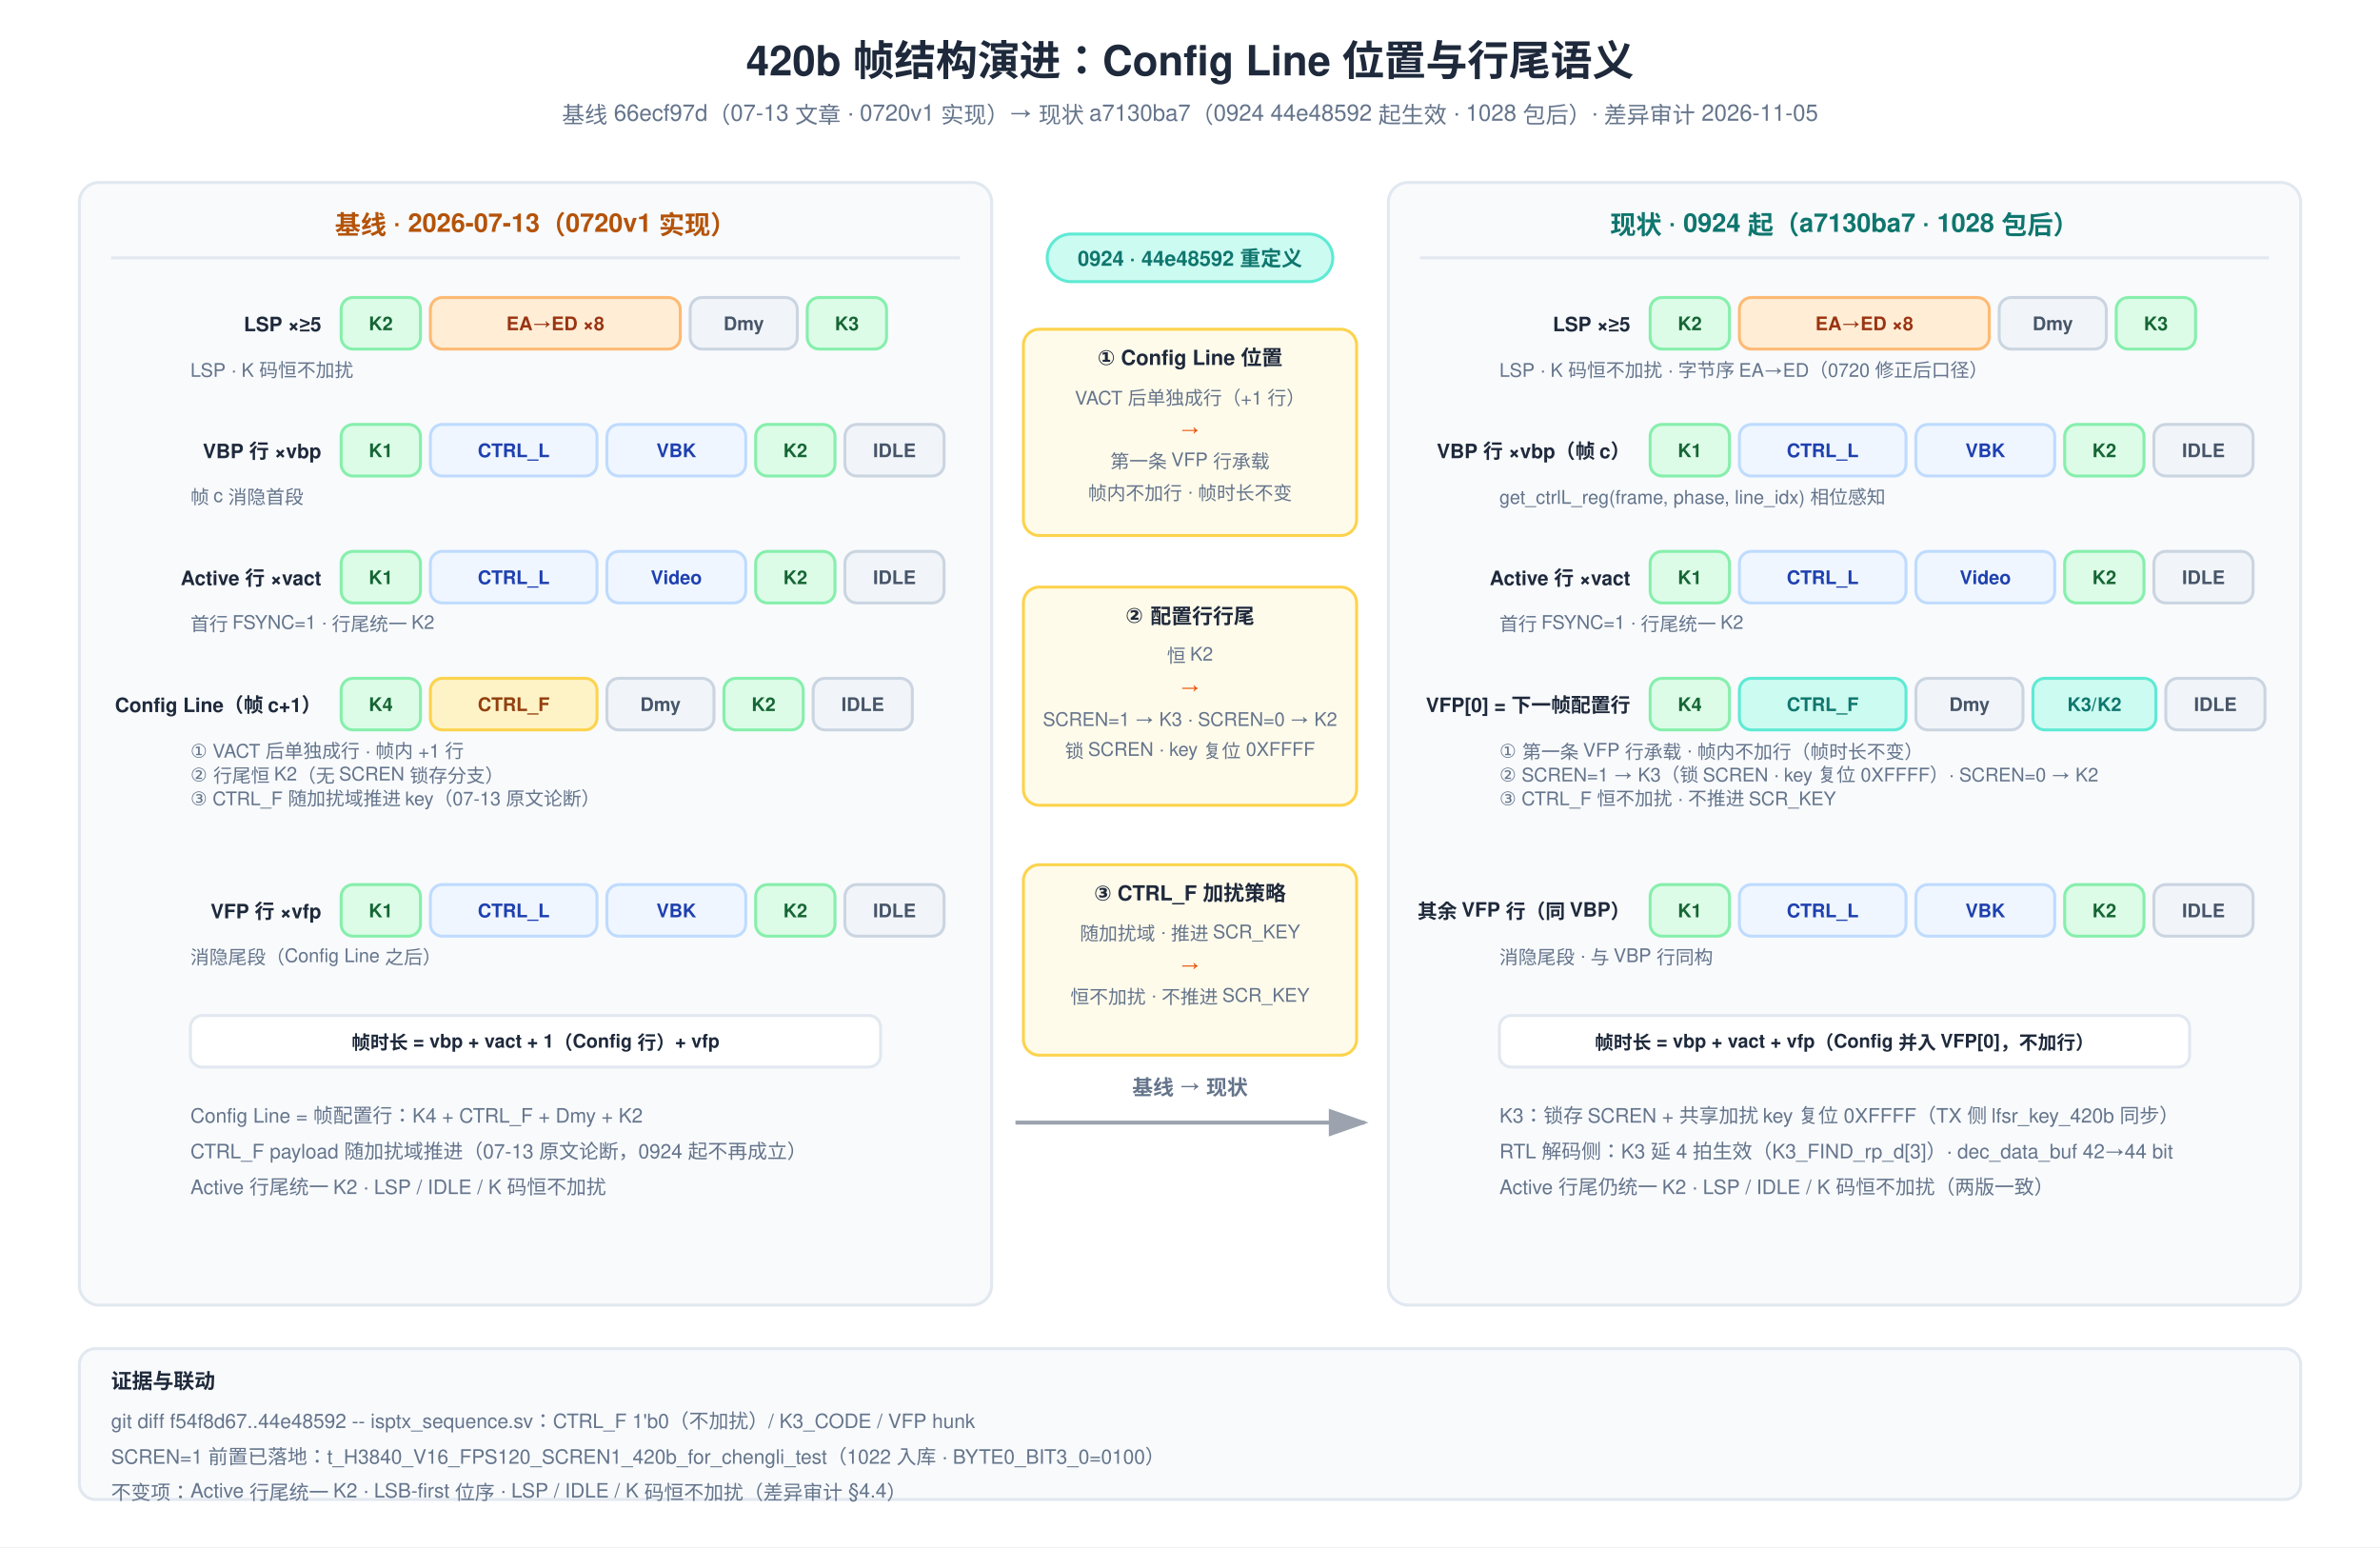
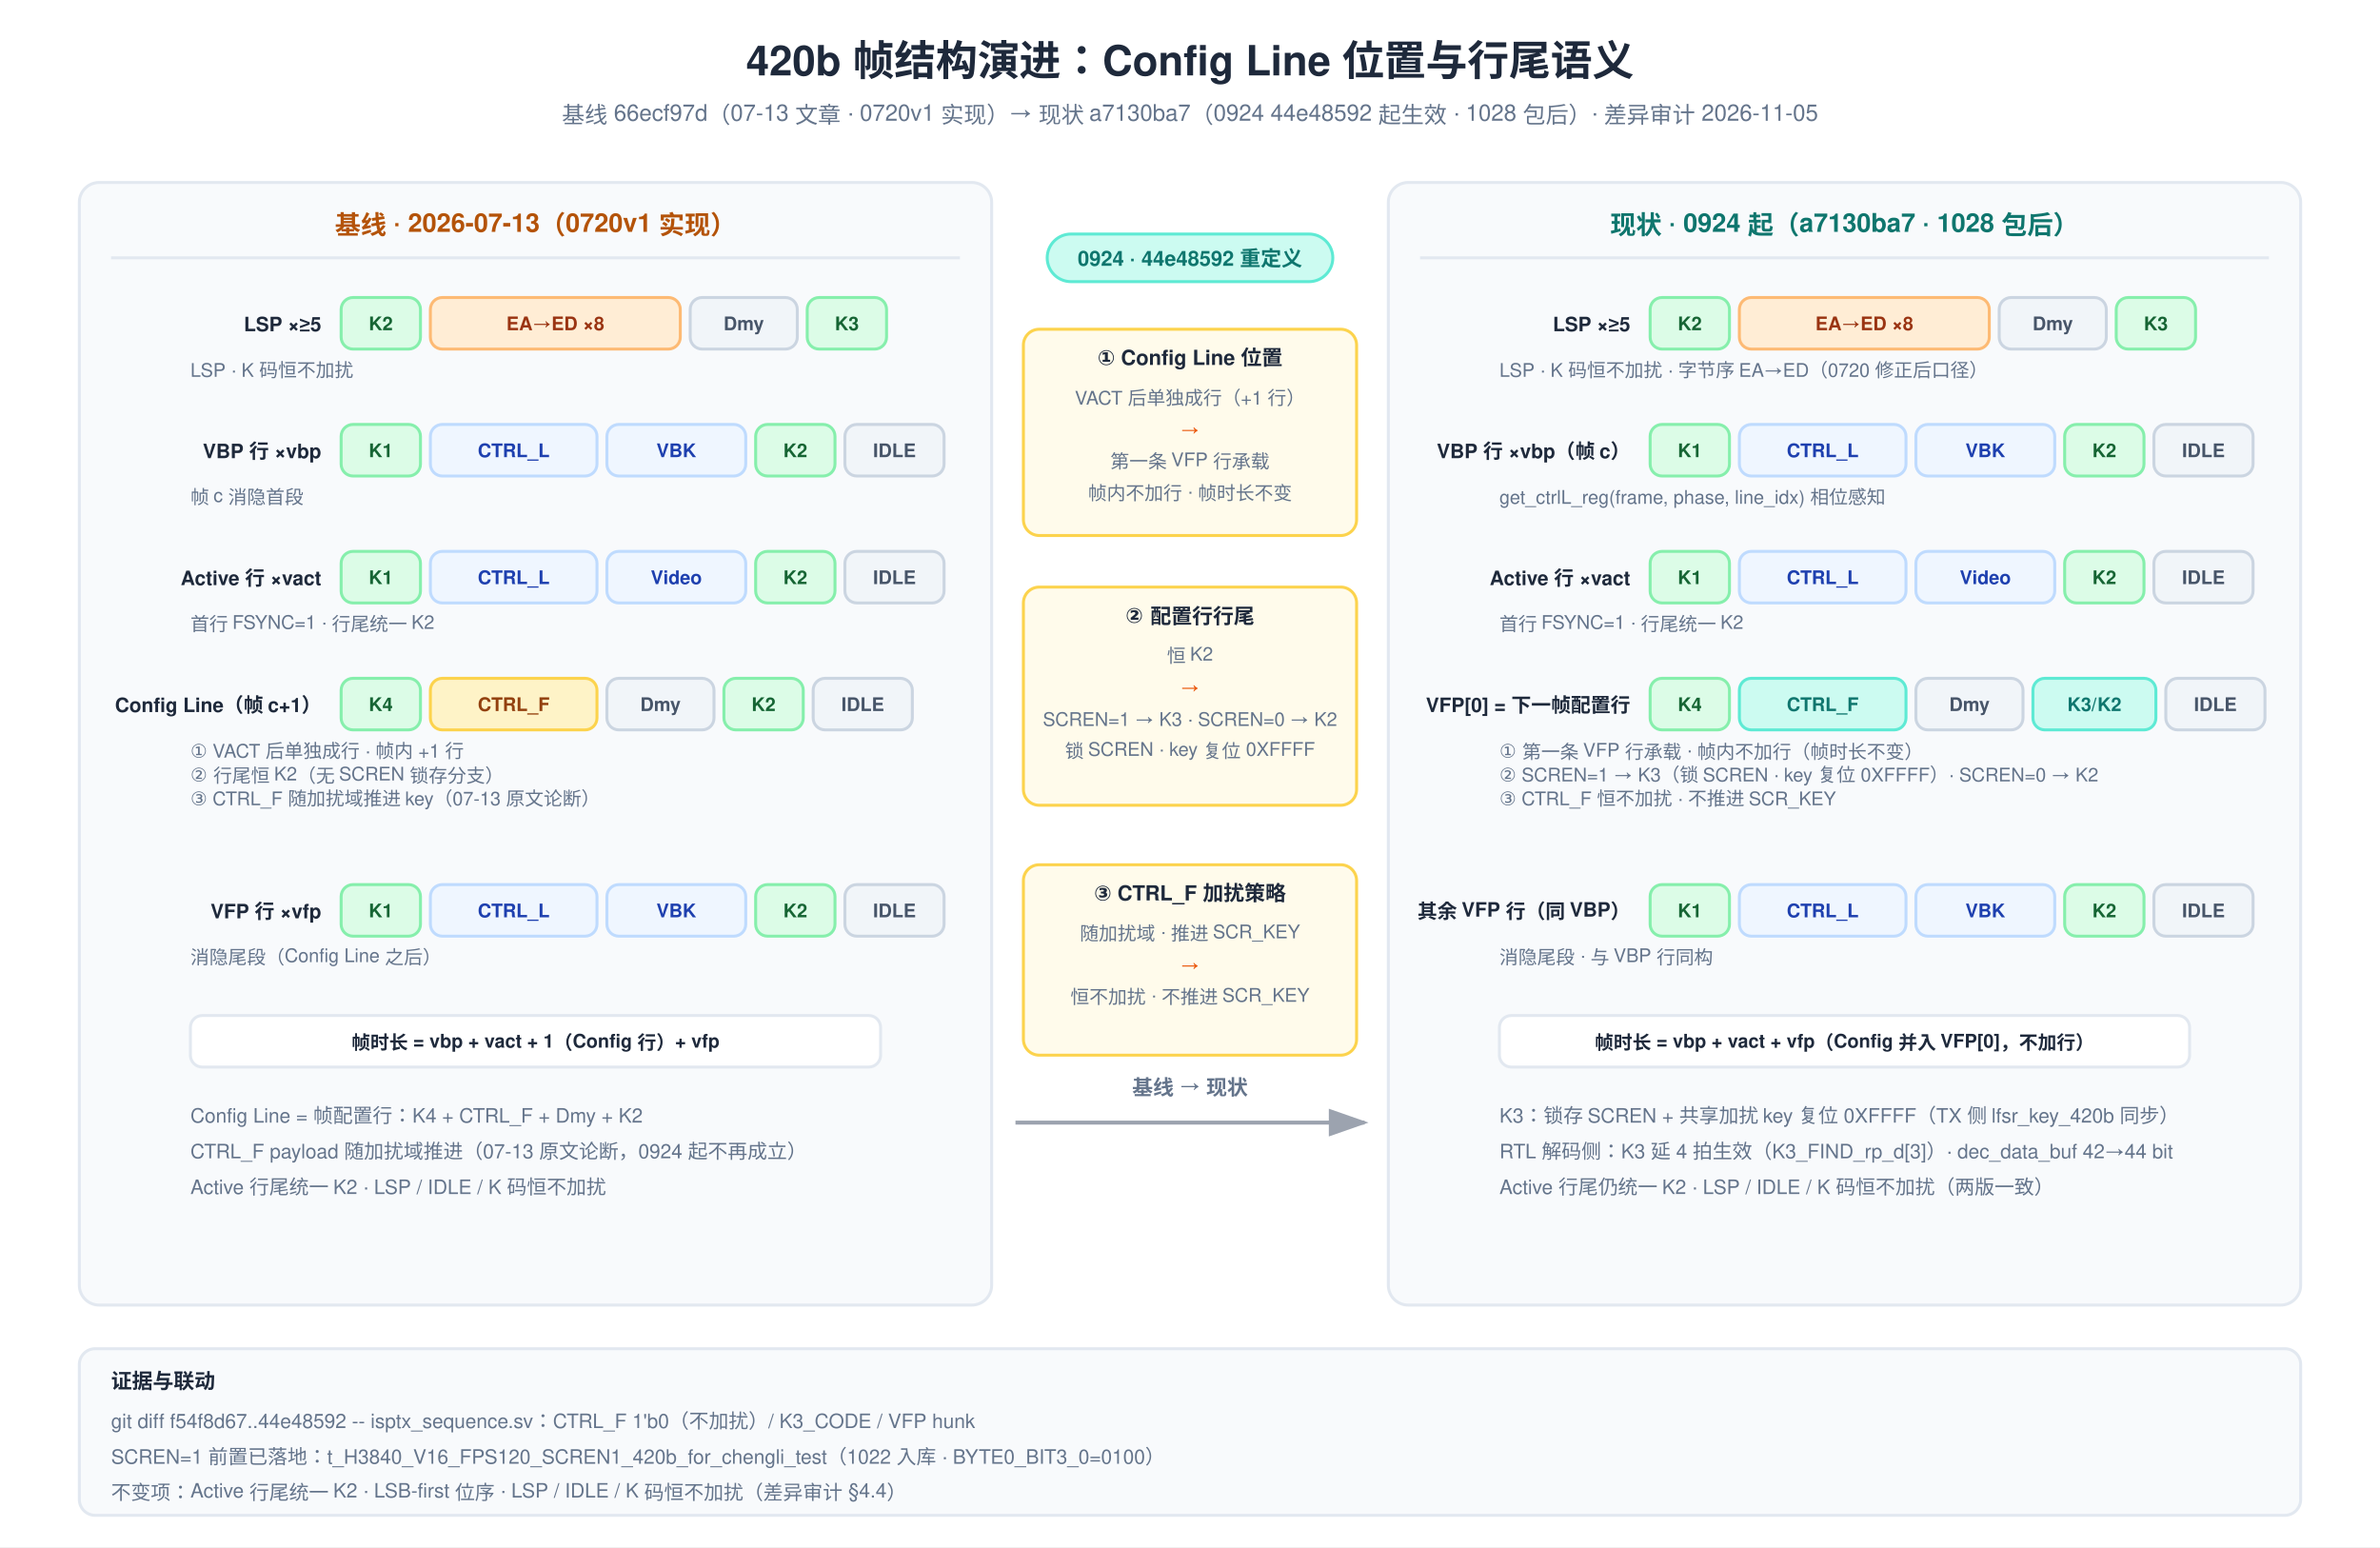
<svg xmlns="http://www.w3.org/2000/svg" viewBox="0 0 1200 780" width="1200" height="780">
  <style>text { font-family: 'Helvetica Neue', Helvetica, Arial, 'PingFang SC', 'Microsoft YaHei', 'Microsoft JhengHei', 'SimHei', sans-serif; }</style>
  <defs>
    <marker id="ar-blue" markerWidth="10" markerHeight="7" refX="9" refY="3.5" orient="auto">
      <polygon points="0 0, 10 3.5, 0 7" fill="#2563eb" />
    </marker>
    <marker id="ar-green" markerWidth="10" markerHeight="7" refX="9" refY="3.5" orient="auto">
      <polygon points="0 0, 10 3.5, 0 7" fill="#059669" />
    </marker>
    <marker id="ar-purple" markerWidth="10" markerHeight="7" refX="9" refY="3.5" orient="auto">
      <polygon points="0 0, 10 3.5, 0 7" fill="#7c3aed" />
    </marker>
    <marker id="ar-orange" markerWidth="10" markerHeight="7" refX="9" refY="3.5" orient="auto">
      <polygon points="0 0, 10 3.5, 0 7" fill="#ea580c" />
    </marker>
    <marker id="ar-gray" markerWidth="10" markerHeight="7" refX="9" refY="3.5" orient="auto">
      <polygon points="0 0, 10 3.5, 0 7" fill="#9ca3af" />
    </marker>
  </defs>
  <rect width="1200" height="780" fill="#ffffff" />
  <g>
    <text x="600" y="38" font-size="21" fill="#1e293b" text-anchor="middle" font-weight="600">420b 帧结构演进：Config Line 位置与行尾语义</text>
    <text x="600" y="62" font-size="11.5" fill="#64748b" text-anchor="middle">基线 66ecf97d（07-13 文章 · 0720v1 实现）→ 现状 a7130ba7（0924 44e48592 起生效 · 1028 包后）· 差异审计 2026-11-05</text>
  </g>
  <g>
    <rect x="40" y="92" width="460" height="566" rx="10" fill="#f8fafc" stroke="#e2e8f0" stroke-width="1.5" />
    <text x="270" y="118" font-size="13" fill="#b45309" text-anchor="middle" font-weight="600">基线 · 2026-07-13（0720v1 实现）</text>
    <line x1="56" y1="130" x2="484" y2="130" stroke="#e2e8f0" stroke-width="1.5" />
    <g>
      <text x="162" y="167" font-size="10" fill="#1e293b" text-anchor="end" font-weight="600">LSP ×≥5</text>
      <g>
        <rect x="172" y="150" width="40" height="26" rx="6" fill="#dcfce7" stroke="#86efac" stroke-width="1.5" />
        <text x="192" y="166.5" font-size="9.5" fill="#166534" text-anchor="middle" font-weight="600">K2</text>
        <rect x="217" y="150" width="126" height="26" rx="6" fill="#ffedd5" stroke="#fdba74" stroke-width="1.5" />
        <text x="280" y="166.5" font-size="9.5" fill="#9a3412" text-anchor="middle" font-weight="600">EA→ED ×8</text>
        <rect x="348" y="150" width="54" height="26" rx="6" fill="#f1f5f9" stroke="#cbd5e1" stroke-width="1.5" />
        <text x="375" y="166.5" font-size="9.5" fill="#475569" text-anchor="middle" font-weight="600">Dmy</text>
        <rect x="407" y="150" width="40" height="26" rx="6" fill="#dcfce7" stroke="#86efac" stroke-width="1.5" />
        <text x="427" y="166.5" font-size="9.5" fill="#166534" text-anchor="middle" font-weight="600">K3</text>
      </g>
      <text x="96" y="190" font-size="9.5" fill="#64748b" text-anchor="start">LSP · K 码恒不加扰</text>
    </g>
    <g>
      <text x="162" y="231" font-size="10" fill="#1e293b" text-anchor="end" font-weight="600">VBP 行 ×vbp</text>
      <g>
        <rect x="172" y="214" width="40" height="26" rx="6" fill="#dcfce7" stroke="#86efac" stroke-width="1.5" />
        <text x="192" y="230.5" font-size="9.5" fill="#166534" text-anchor="middle" font-weight="600">K1</text>
        <rect x="217" y="214" width="84" height="26" rx="6" fill="#eff6ff" stroke="#bfdbfe" stroke-width="1.5" />
        <text x="259" y="230.5" font-size="9.5" fill="#1e40af" text-anchor="middle" font-weight="600">CTRL_L</text>
        <rect x="306" y="214" width="70" height="26" rx="6" fill="#eff6ff" stroke="#bfdbfe" stroke-width="1.5" />
        <text x="341" y="230.5" font-size="9.5" fill="#1e40af" text-anchor="middle" font-weight="600">VBK</text>
        <rect x="381" y="214" width="40" height="26" rx="6" fill="#dcfce7" stroke="#86efac" stroke-width="1.5" />
        <text x="401" y="230.5" font-size="9.5" fill="#166534" text-anchor="middle" font-weight="600">K2</text>
        <rect x="426" y="214" width="50" height="26" rx="6" fill="#f1f5f9" stroke="#cbd5e1" stroke-width="1.5" />
        <text x="451" y="230.5" font-size="9.5" fill="#475569" text-anchor="middle" font-weight="600">IDLE</text>
      </g>
      <text x="96" y="254" font-size="9.5" fill="#64748b" text-anchor="start">帧 c 消隐首段</text>
    </g>
    <g>
      <text x="162" y="295" font-size="10" fill="#1e293b" text-anchor="end" font-weight="600">Active 行 ×vact</text>
      <g>
        <rect x="172" y="278" width="40" height="26" rx="6" fill="#dcfce7" stroke="#86efac" stroke-width="1.5" />
        <text x="192" y="294.5" font-size="9.5" fill="#166534" text-anchor="middle" font-weight="600">K1</text>
        <rect x="217" y="278" width="84" height="26" rx="6" fill="#eff6ff" stroke="#bfdbfe" stroke-width="1.5" />
        <text x="259" y="294.5" font-size="9.5" fill="#1e40af" text-anchor="middle" font-weight="600">CTRL_L</text>
        <rect x="306" y="278" width="70" height="26" rx="6" fill="#eff6ff" stroke="#bfdbfe" stroke-width="1.5" />
        <text x="341" y="294.5" font-size="9.5" fill="#1e40af" text-anchor="middle" font-weight="600">Video</text>
        <rect x="381" y="278" width="40" height="26" rx="6" fill="#dcfce7" stroke="#86efac" stroke-width="1.5" />
        <text x="401" y="294.5" font-size="9.5" fill="#166534" text-anchor="middle" font-weight="600">K2</text>
        <rect x="426" y="278" width="50" height="26" rx="6" fill="#f1f5f9" stroke="#cbd5e1" stroke-width="1.5" />
        <text x="451" y="294.5" font-size="9.5" fill="#475569" text-anchor="middle" font-weight="600">IDLE</text>
      </g>
      <text x="96" y="318" font-size="9.5" fill="#64748b" text-anchor="start">首行 FSYNC=1 · 行尾统一 K2</text>
    </g>
    <g>
      <text x="162" y="359" font-size="10" fill="#1e293b" text-anchor="end" font-weight="600">Config Line（帧 c+1）</text>
      <g>
        <rect x="172" y="342" width="40" height="26" rx="6" fill="#dcfce7" stroke="#86efac" stroke-width="1.5" />
        <text x="192" y="358.5" font-size="9.5" fill="#166534" text-anchor="middle" font-weight="600">K4</text>
        <rect x="217" y="342" width="84" height="26" rx="6" fill="#fef3c7" stroke="#fcd34d" stroke-width="1.5" />
        <text x="259" y="358.5" font-size="9.5" fill="#92400e" text-anchor="middle" font-weight="600">CTRL_F</text>
        <rect x="306" y="342" width="54" height="26" rx="6" fill="#f1f5f9" stroke="#cbd5e1" stroke-width="1.5" />
        <text x="333" y="358.5" font-size="9.5" fill="#475569" text-anchor="middle" font-weight="600">Dmy</text>
        <rect x="365" y="342" width="40" height="26" rx="6" fill="#dcfce7" stroke="#86efac" stroke-width="1.5" />
        <text x="385" y="358.5" font-size="9.5" fill="#166534" text-anchor="middle" font-weight="600">K2</text>
        <rect x="410" y="342" width="50" height="26" rx="6" fill="#f1f5f9" stroke="#cbd5e1" stroke-width="1.5" />
        <text x="435" y="358.5" font-size="9.5" fill="#475569" text-anchor="middle" font-weight="600">IDLE</text>
      </g>
      <text x="96" y="382" font-size="9.5" fill="#64748b" text-anchor="start">① VACT 后单独成行 · 帧内 +1 行</text>
      <text x="96" y="394" font-size="9.5" fill="#64748b" text-anchor="start">② 行尾恒 K2（无 SCREN 锁存分支）</text>
      <text x="96" y="406" font-size="9.5" fill="#64748b" text-anchor="start">③ CTRL_F 随加扰域推进 key（07-13 原文论断）</text>
    </g>
    <g>
      <text x="162" y="463" font-size="10" fill="#1e293b" text-anchor="end" font-weight="600">VFP 行 ×vfp</text>
      <g>
        <rect x="172" y="446" width="40" height="26" rx="6" fill="#dcfce7" stroke="#86efac" stroke-width="1.5" />
        <text x="192" y="462.5" font-size="9.5" fill="#166534" text-anchor="middle" font-weight="600">K1</text>
        <rect x="217" y="446" width="84" height="26" rx="6" fill="#eff6ff" stroke="#bfdbfe" stroke-width="1.5" />
        <text x="259" y="462.5" font-size="9.5" fill="#1e40af" text-anchor="middle" font-weight="600">CTRL_L</text>
        <rect x="306" y="446" width="70" height="26" rx="6" fill="#eff6ff" stroke="#bfdbfe" stroke-width="1.5" />
        <text x="341" y="462.5" font-size="9.5" fill="#1e40af" text-anchor="middle" font-weight="600">VBK</text>
        <rect x="381" y="446" width="40" height="26" rx="6" fill="#dcfce7" stroke="#86efac" stroke-width="1.5" />
        <text x="401" y="462.5" font-size="9.5" fill="#166534" text-anchor="middle" font-weight="600">K2</text>
        <rect x="426" y="446" width="50" height="26" rx="6" fill="#f1f5f9" stroke="#cbd5e1" stroke-width="1.5" />
        <text x="451" y="462.5" font-size="9.5" fill="#475569" text-anchor="middle" font-weight="600">IDLE</text>
      </g>
      <text x="96" y="486" font-size="9.5" fill="#64748b" text-anchor="start">消隐尾段（Config Line 之后）</text>
    </g>
    <g>
      <rect x="96" y="512" width="348" height="26" rx="6" fill="#ffffff" stroke="#e2e8f0" stroke-width="1.5" />
      <text x="270" y="529" font-size="9.5" fill="#1e293b" text-anchor="middle" font-weight="600">帧时长 = vbp + vact + 1（Config 行）+ vfp</text>
    </g>
    <g>
      <text x="96" y="566" font-size="10" fill="#64748b" text-anchor="start">Config Line = 帧配置行：K4 + CTRL_F + Dmy + K2</text>
      <text x="96" y="584" font-size="10" fill="#64748b" text-anchor="start">CTRL_F payload 随加扰域推进（07-13 原文论断，0924 起不再成立）</text>
      <text x="96" y="602" font-size="10" fill="#64748b" text-anchor="start">Active 行尾统一 K2 · LSP / IDLE / K 码恒不加扰</text>
    </g>
  </g>
  <g>
    <rect x="700" y="92" width="460" height="566" rx="10" fill="#f8fafc" stroke="#e2e8f0" stroke-width="1.5" />
    <text x="930" y="118" font-size="13" fill="#0f766e" text-anchor="middle" font-weight="600">现状 · 0924 起（a7130ba7 · 1028 包后）</text>
    <line x1="716" y1="130" x2="1144" y2="130" stroke="#e2e8f0" stroke-width="1.5" />
    <g>
      <text x="822" y="167" font-size="10" fill="#1e293b" text-anchor="end" font-weight="600">LSP ×≥5</text>
      <g>
        <rect x="832" y="150" width="40" height="26" rx="6" fill="#dcfce7" stroke="#86efac" stroke-width="1.5" />
        <text x="852" y="166.5" font-size="9.5" fill="#166534" text-anchor="middle" font-weight="600">K2</text>
        <rect x="877" y="150" width="126" height="26" rx="6" fill="#ffedd5" stroke="#fdba74" stroke-width="1.5" />
        <text x="940" y="166.5" font-size="9.5" fill="#9a3412" text-anchor="middle" font-weight="600">EA→ED ×8</text>
        <rect x="1008" y="150" width="54" height="26" rx="6" fill="#f1f5f9" stroke="#cbd5e1" stroke-width="1.5" />
        <text x="1035" y="166.5" font-size="9.5" fill="#475569" text-anchor="middle" font-weight="600">Dmy</text>
        <g>
          <rect x="1067" y="150" width="40" height="26" rx="6" fill="#dcfce7" stroke="#86efac" stroke-width="1.5" />
          <text x="1087" y="166.5" font-size="9.5" fill="#166534" text-anchor="middle" font-weight="600">K3</text>
        </g>
      </g>
      <text x="756" y="190" font-size="9.5" fill="#64748b" text-anchor="start">LSP · K 码恒不加扰 · 字节序 EA→ED（0720 修正后口径）</text>
    </g>
    <g>
      <text x="822" y="231" font-size="10" fill="#1e293b" text-anchor="end" font-weight="600">VBP 行 ×vbp（帧 c）</text>
      <g>
        <rect x="832" y="214" width="40" height="26" rx="6" fill="#dcfce7" stroke="#86efac" stroke-width="1.5" />
        <text x="852" y="230.5" font-size="9.5" fill="#166534" text-anchor="middle" font-weight="600">K1</text>
        <rect x="877" y="214" width="84" height="26" rx="6" fill="#eff6ff" stroke="#bfdbfe" stroke-width="1.5" />
        <text x="919" y="230.5" font-size="9.5" fill="#1e40af" text-anchor="middle" font-weight="600">CTRL_L</text>
        <rect x="966" y="214" width="70" height="26" rx="6" fill="#eff6ff" stroke="#bfdbfe" stroke-width="1.5" />
        <text x="1001" y="230.5" font-size="9.5" fill="#1e40af" text-anchor="middle" font-weight="600">VBK</text>
        <rect x="1041" y="214" width="40" height="26" rx="6" fill="#dcfce7" stroke="#86efac" stroke-width="1.5" />
        <text x="1061" y="230.5" font-size="9.5" fill="#166534" text-anchor="middle" font-weight="600">K2</text>
        <rect x="1086" y="214" width="50" height="26" rx="6" fill="#f1f5f9" stroke="#cbd5e1" stroke-width="1.5" />
        <text x="1111" y="230.5" font-size="9.5" fill="#475569" text-anchor="middle" font-weight="600">IDLE</text>
      </g>
      <text x="756" y="254" font-size="9.5" fill="#64748b" text-anchor="start">get_ctrlL_reg(frame, phase, line_idx) 相位感知</text>
    </g>
    <g>
      <text x="822" y="295" font-size="10" fill="#1e293b" text-anchor="end" font-weight="600">Active 行 ×vact</text>
      <g>
        <rect x="832" y="278" width="40" height="26" rx="6" fill="#dcfce7" stroke="#86efac" stroke-width="1.5" />
        <text x="852" y="294.5" font-size="9.5" fill="#166534" text-anchor="middle" font-weight="600">K1</text>
        <rect x="877" y="278" width="84" height="26" rx="6" fill="#eff6ff" stroke="#bfdbfe" stroke-width="1.5" />
        <text x="919" y="294.5" font-size="9.5" fill="#1e40af" text-anchor="middle" font-weight="600">CTRL_L</text>
        <rect x="966" y="278" width="70" height="26" rx="6" fill="#eff6ff" stroke="#bfdbfe" stroke-width="1.5" />
        <text x="1001" y="294.5" font-size="9.5" fill="#1e40af" text-anchor="middle" font-weight="600">Video</text>
        <rect x="1041" y="278" width="40" height="26" rx="6" fill="#dcfce7" stroke="#86efac" stroke-width="1.5" />
        <text x="1061" y="294.5" font-size="9.5" fill="#166534" text-anchor="middle" font-weight="600">K2</text>
        <rect x="1086" y="278" width="50" height="26" rx="6" fill="#f1f5f9" stroke="#cbd5e1" stroke-width="1.5" />
        <text x="1111" y="294.5" font-size="9.5" fill="#475569" text-anchor="middle" font-weight="600">IDLE</text>
      </g>
      <text x="756" y="318" font-size="9.5" fill="#64748b" text-anchor="start">首行 FSYNC=1 · 行尾统一 K2</text>
    </g>
    <g>
      <text x="822" y="359" font-size="10" fill="#1e293b" text-anchor="end" font-weight="600">VFP[0] = 下一帧配置行</text>
      <g>
        <rect x="832" y="342" width="40" height="26" rx="6" fill="#dcfce7" stroke="#86efac" stroke-width="1.5" />
        <text x="852" y="358.5" font-size="9.5" fill="#166534" text-anchor="middle" font-weight="600">K4</text>
        <rect x="877" y="342" width="84" height="26" rx="6" fill="#ccfbf1" stroke="#5eead4" stroke-width="1.5" />
        <text x="919" y="358.5" font-size="9.5" fill="#0f766e" text-anchor="middle" font-weight="600">CTRL_F</text>
        <rect x="966" y="342" width="54" height="26" rx="6" fill="#f1f5f9" stroke="#cbd5e1" stroke-width="1.5" />
        <text x="993" y="358.5" font-size="9.5" fill="#475569" text-anchor="middle" font-weight="600">Dmy</text>
        <g>
          <rect x="1025" y="342" width="62" height="26" rx="6" fill="#ccfbf1" stroke="#5eead4" stroke-width="1.5" />
          <text x="1056" y="358.5" font-size="9.5" fill="#0f766e" text-anchor="middle" font-weight="600">K3/K2</text>
        </g>
        <rect x="1092" y="342" width="50" height="26" rx="6" fill="#f1f5f9" stroke="#cbd5e1" stroke-width="1.5" />
        <text x="1117" y="358.5" font-size="9.5" fill="#475569" text-anchor="middle" font-weight="600">IDLE</text>
      </g>
      <text x="756" y="382" font-size="9.5" fill="#64748b" text-anchor="start">① 第一条 VFP 行承载 · 帧内不加行（帧时长不变）</text>
      <text x="756" y="394" font-size="9.5" fill="#64748b" text-anchor="start">② SCREN=1 → K3（锁 SCREN · key 复位 0XFFFF）· SCREN=0 → K2</text>
      <text x="756" y="406" font-size="9.5" fill="#64748b" text-anchor="start">③ CTRL_F 恒不加扰 · 不推进 SCR_KEY</text>
    </g>
    <g>
      <text x="822" y="463" font-size="10" fill="#1e293b" text-anchor="end" font-weight="600">其余 VFP 行（同 VBP）</text>
      <g>
        <rect x="832" y="446" width="40" height="26" rx="6" fill="#dcfce7" stroke="#86efac" stroke-width="1.5" />
        <text x="852" y="462.5" font-size="9.5" fill="#166534" text-anchor="middle" font-weight="600">K1</text>
        <rect x="877" y="446" width="84" height="26" rx="6" fill="#eff6ff" stroke="#bfdbfe" stroke-width="1.5" />
        <text x="919" y="462.5" font-size="9.5" fill="#1e40af" text-anchor="middle" font-weight="600">CTRL_L</text>
        <rect x="966" y="446" width="70" height="26" rx="6" fill="#eff6ff" stroke="#bfdbfe" stroke-width="1.5" />
        <text x="1001" y="462.5" font-size="9.5" fill="#1e40af" text-anchor="middle" font-weight="600">VBK</text>
        <rect x="1041" y="446" width="40" height="26" rx="6" fill="#dcfce7" stroke="#86efac" stroke-width="1.5" />
        <text x="1061" y="462.5" font-size="9.5" fill="#166534" text-anchor="middle" font-weight="600">K2</text>
        <rect x="1086" y="446" width="50" height="26" rx="6" fill="#f1f5f9" stroke="#cbd5e1" stroke-width="1.5" />
        <text x="1111" y="462.5" font-size="9.5" fill="#475569" text-anchor="middle" font-weight="600">IDLE</text>
      </g>
      <text x="756" y="486" font-size="9.5" fill="#64748b" text-anchor="start">消隐尾段 · 与 VBP 行同构</text>
    </g>
    <g>
      <rect x="756" y="512" width="348" height="26" rx="6" fill="#ffffff" stroke="#e2e8f0" stroke-width="1.5" />
      <text x="930" y="529" font-size="9.5" fill="#1e293b" text-anchor="middle" font-weight="600">帧时长 = vbp + vact + vfp（Config 并入 VFP[0]，不加行）</text>
    </g>
    <g>
      <text x="756" y="566" font-size="10" fill="#64748b" text-anchor="start">K3：锁存 SCREN + 共享加扰 key 复位 0XFFFF（TX 侧 lfsr_key_420b 同步）</text>
      <text x="756" y="584" font-size="10" fill="#64748b" text-anchor="start">RTL 解码侧：K3 延 4 拍生效（K3_FIND_rp_d[3]）· dec_data_buf 42→44 bit</text>
      <text x="756" y="602" font-size="10" fill="#64748b" text-anchor="start">Active 行尾仍统一 K2 · LSP / IDLE / K 码恒不加扰（两版一致）</text>
    </g>
  </g>
  <g>
    <rect x="528" y="118" width="144" height="24" rx="12" fill="#ccfbf1" stroke="#5eead4" stroke-width="1.5" />
    <text x="600" y="134" font-size="10.5" fill="#0f766e" text-anchor="middle" font-weight="600">0924 · 44e48592 重定义</text>
  </g>
  <g>
    <rect x="516" y="166" width="168" height="104" rx="8" fill="#fffbeb" stroke="#fcd34d" stroke-width="1.5" />
    <text x="600" y="184" font-size="10.5" fill="#1e293b" text-anchor="middle" font-weight="600">① Config Line 位置</text>
    <text x="600" y="204" font-size="9.5" fill="#64748b" text-anchor="middle">VACT 后单独成行（+1 行）</text>
    <text x="600" y="220" font-size="9.5" fill="#ea580c" text-anchor="middle">→</text>
    <text x="600" y="236" font-size="9.5" fill="#64748b" text-anchor="middle">第一条 VFP 行承载</text>
    <text x="600" y="252" font-size="9.5" fill="#64748b" text-anchor="middle">帧内不加行 · 帧时长不变</text>
  </g>
  <g>
    <rect x="516" y="296" width="168" height="110" rx="8" fill="#fffbeb" stroke="#fcd34d" stroke-width="1.5" />
    <text x="600" y="314" font-size="10.5" fill="#1e293b" text-anchor="middle" font-weight="600">② 配置行行尾</text>
    <text x="600" y="334" font-size="9.5" fill="#64748b" text-anchor="middle">恒 K2</text>
    <text x="600" y="350" font-size="9.5" fill="#ea580c" text-anchor="middle">→</text>
    <text x="600" y="366" font-size="9.5" fill="#64748b" text-anchor="middle">SCREN=1 → K3 · SCREN=0 → K2</text>
    <text x="600" y="382" font-size="9.5" fill="#64748b" text-anchor="middle">锁 SCREN · key 复位 0XFFFF</text>
  </g>
  <g>
    <rect x="516" y="436" width="168" height="96" rx="8" fill="#fffbeb" stroke="#fcd34d" stroke-width="1.5" />
    <text x="600" y="454" font-size="10.5" fill="#1e293b" text-anchor="middle" font-weight="600">③ CTRL_F 加扰策略</text>
    <text x="600" y="474" font-size="9.5" fill="#64748b" text-anchor="middle">随加扰域 · 推进 SCR_KEY</text>
    <text x="600" y="490" font-size="9.5" fill="#ea580c" text-anchor="middle">→</text>
    <text x="600" y="506" font-size="9.5" fill="#64748b" text-anchor="middle">恒不加扰 · 不推进 SCR_KEY</text>
  </g>
  <g>
    <text x="600" y="552" font-size="10.5" fill="#64748b" text-anchor="middle" font-weight="600">基线 → 现状</text>
  </g>
  <path d="M 512 566 H 688" fill="none" stroke="#9ca3af" stroke-width="2" marker-end="url(#ar-gray)" />
  <g>
-     <rect x="40" y="680" width="1120" height="76" rx="8" fill="#f8fafc" stroke="#e2e8f0" stroke-width="1.5" />
+     <rect x="40" y="680" width="1120" height="84" rx="8" fill="#f8fafc" stroke="#e2e8f0" stroke-width="1.5" />
    <text x="56" y="700" font-size="10.5" fill="#1e293b" text-anchor="start" font-weight="600">证据与联动</text>
    <text x="56" y="720" font-size="10" fill="#64748b" text-anchor="start">git diff f54f8d67..44e48592 -- isptx_sequence.sv：CTRL_F 1'b0（不加扰）/ K3_CODE / VFP hunk</text>
    <text x="56" y="738" font-size="10" fill="#64748b" text-anchor="start">SCREN=1 前置已落地：t_H3840_V16_FPS120_SCREN1_420b_for_chengli_test（1022 入库 · BYTE0_BIT3_0=0100）</text>
    <text x="56" y="756" font-size="10" fill="#64748b" text-anchor="start">不变项：Active 行尾统一 K2 · LSB-first 位序 · LSP / IDLE / K 码恒不加扰（差异审计 §4.4）</text>
  </g>
</svg>
